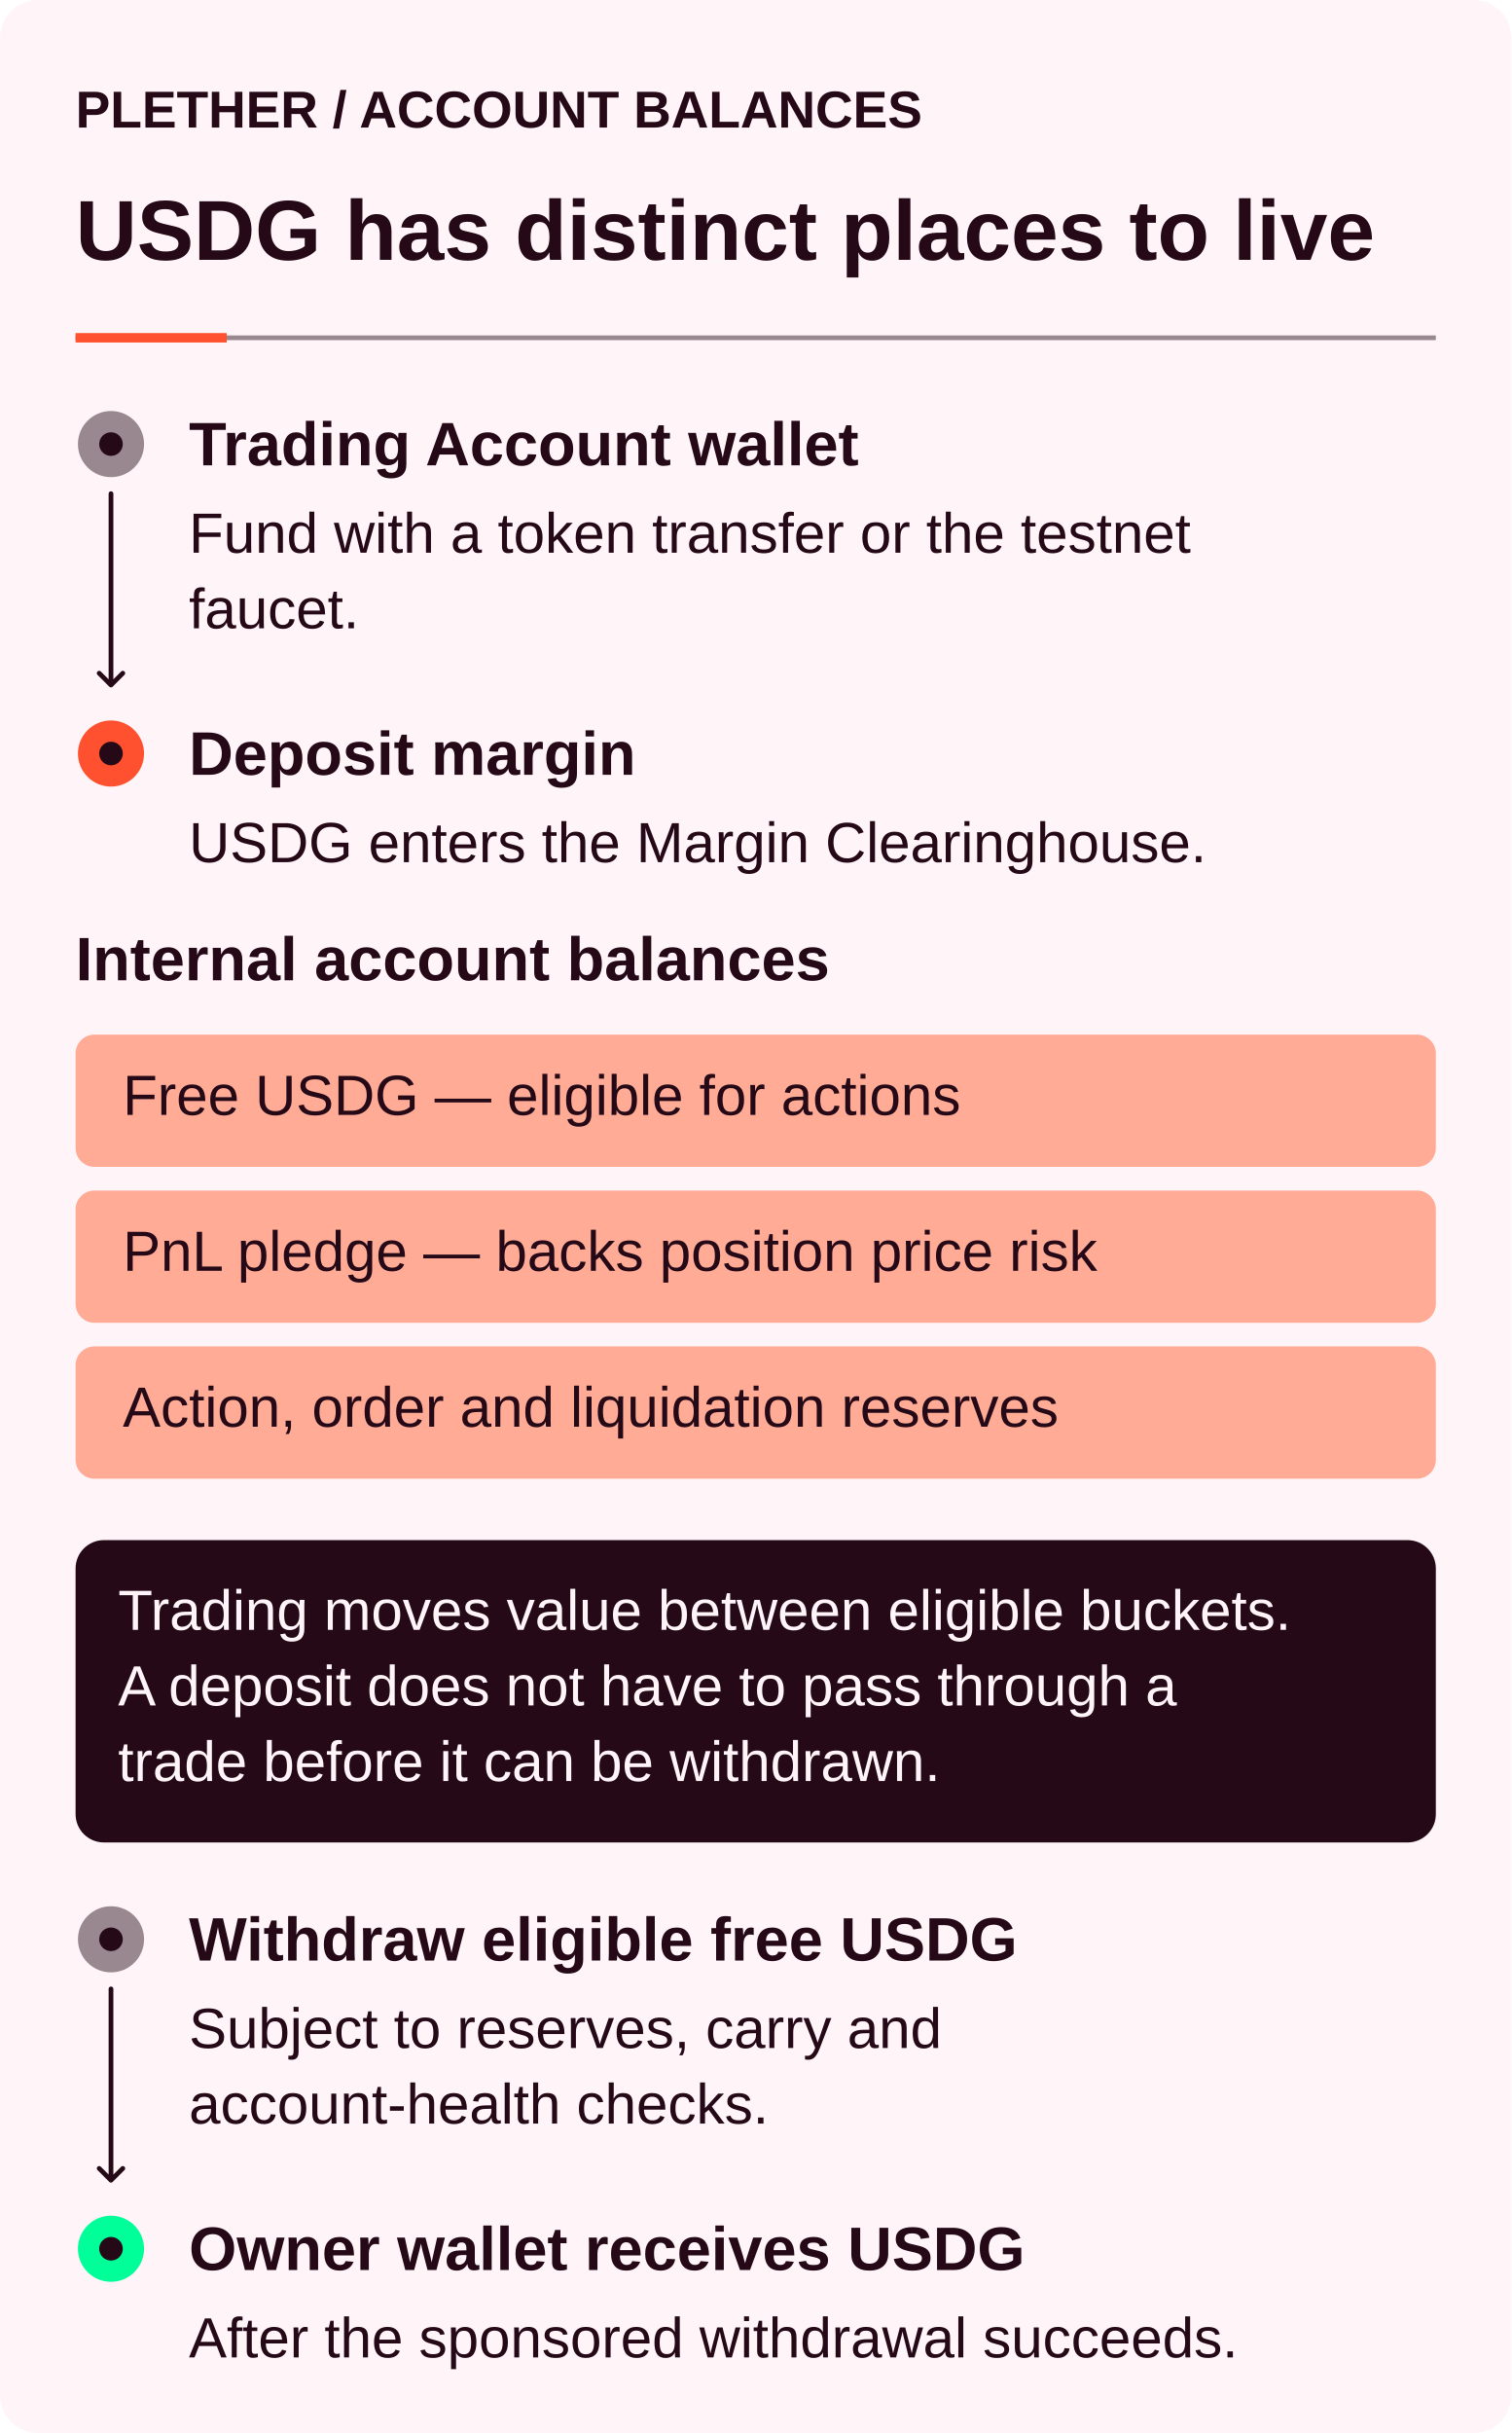
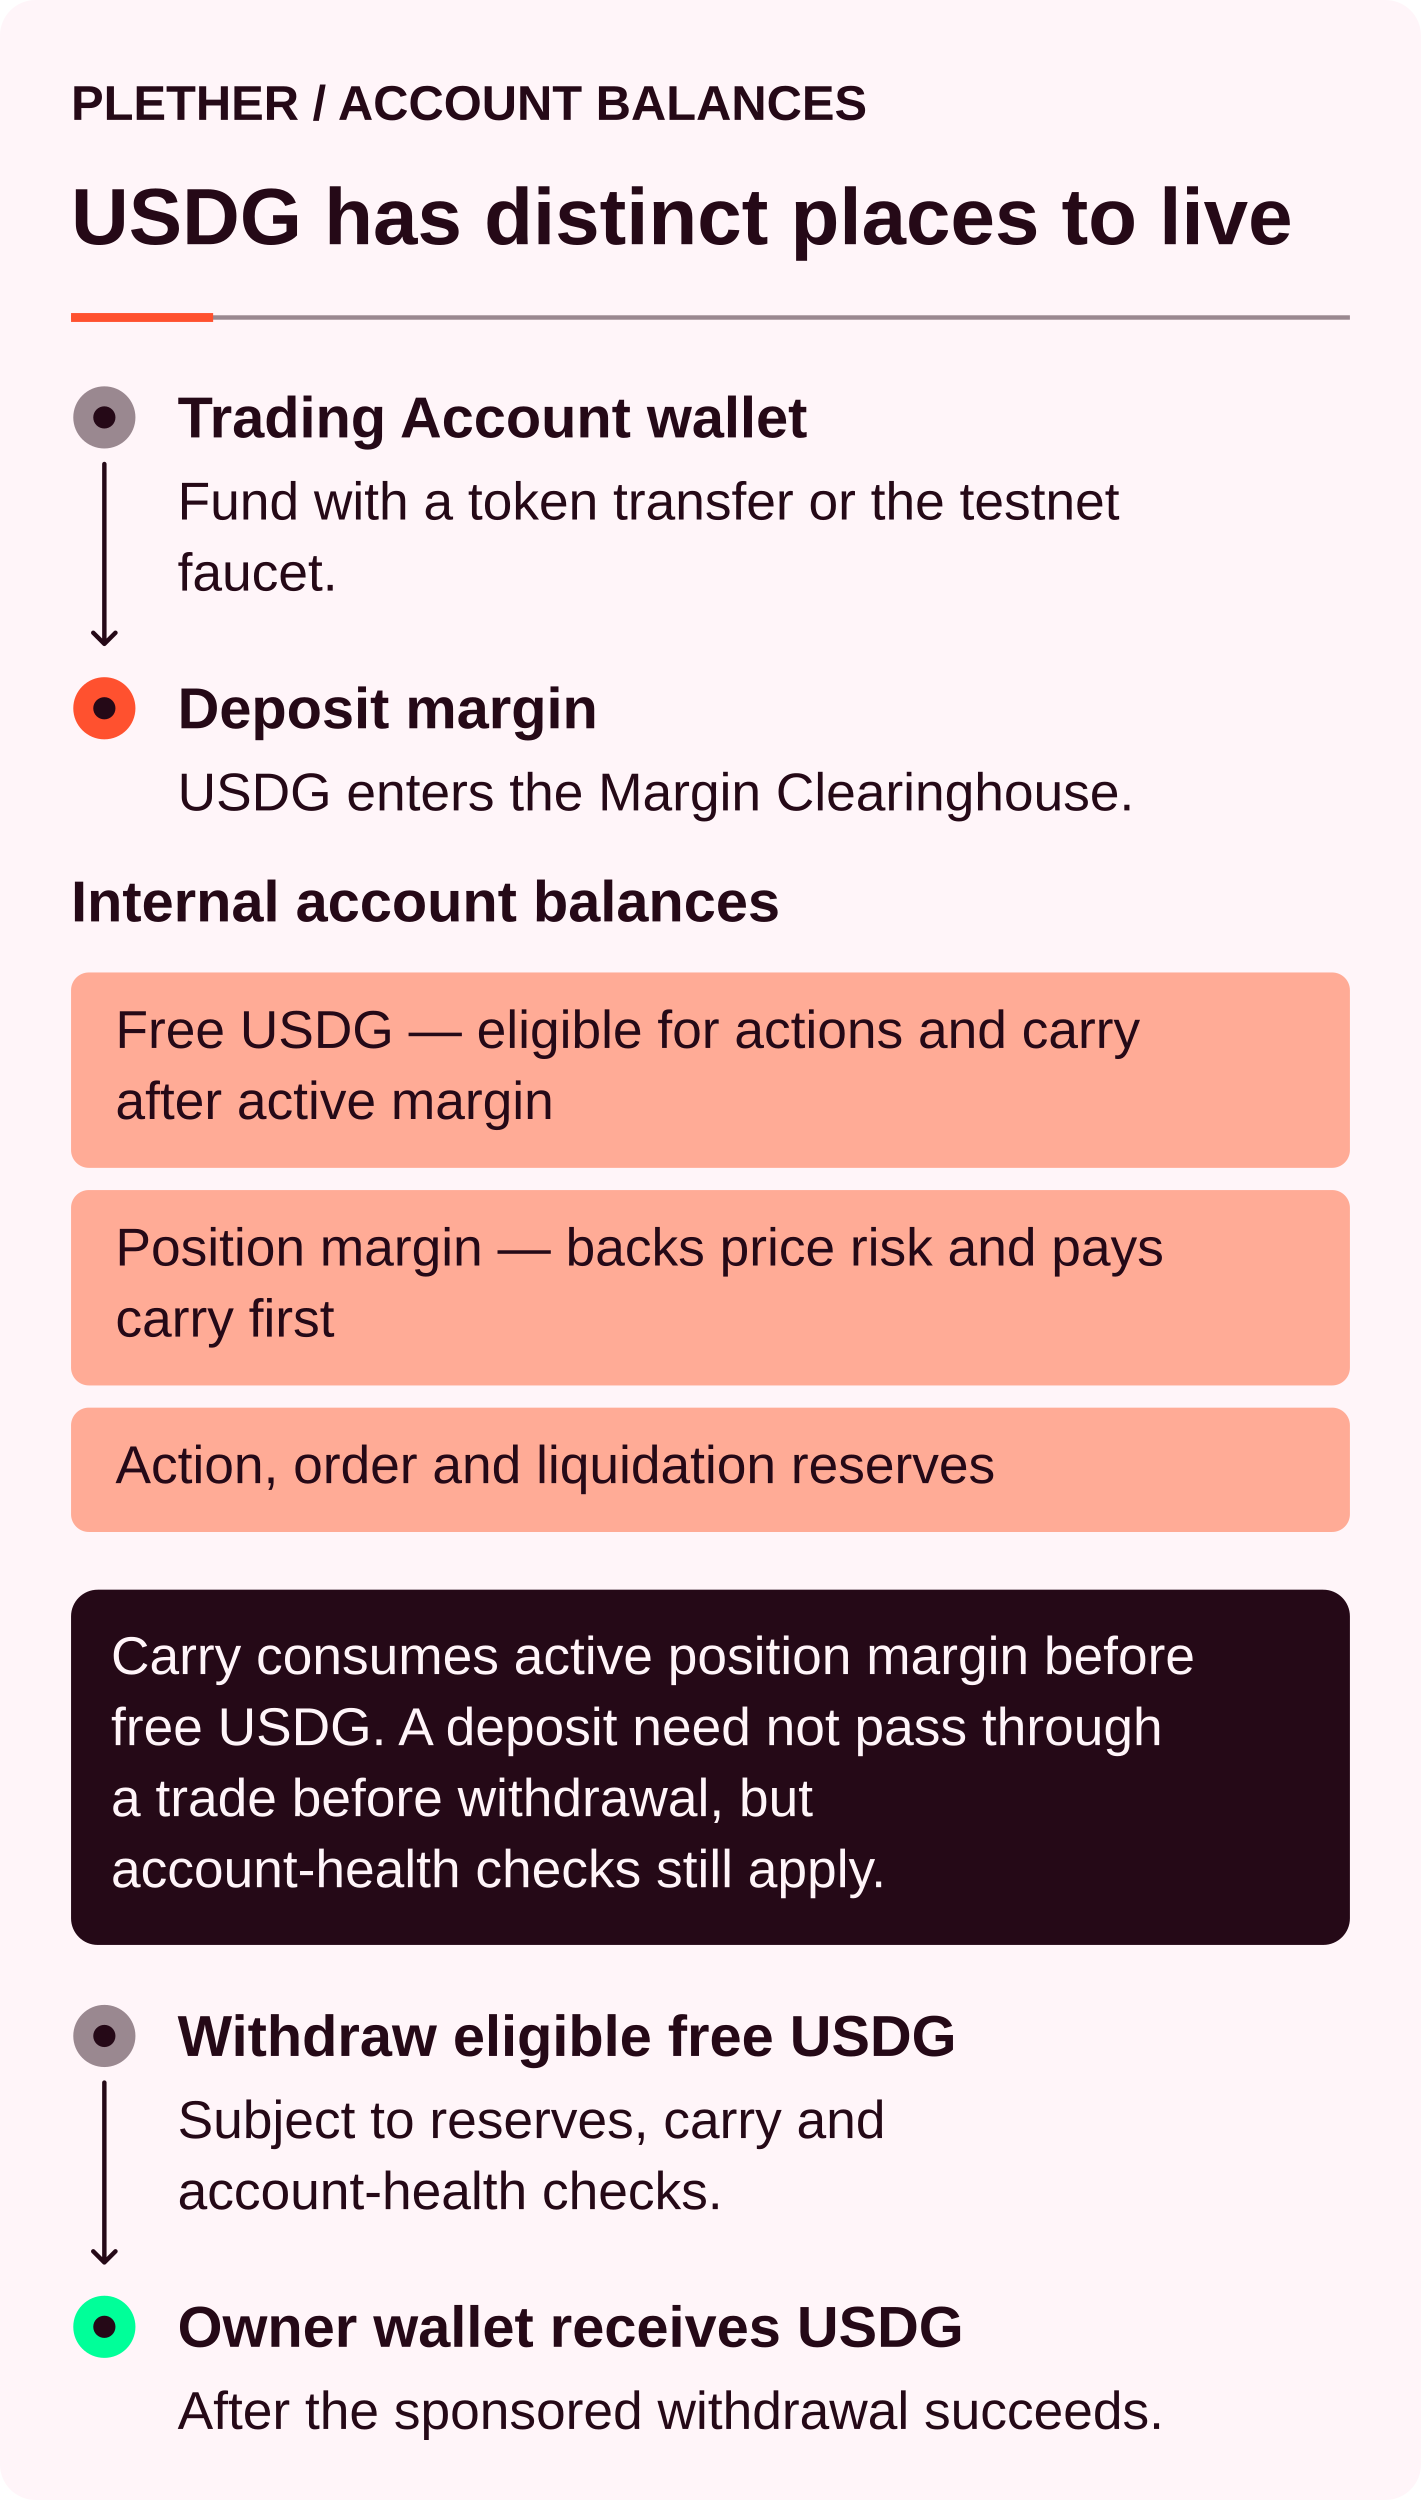
- <svg xmlns="http://www.w3.org/2000/svg" width="640" height="1030" viewBox="0 0 640 1030" role="img" aria-labelledby="usdg-account-flow-title usdg-account-flow-desc" focusable="false">
+ <svg xmlns="http://www.w3.org/2000/svg" width="640" height="1126" viewBox="0 0 640 1126" role="img" aria-labelledby="usdg-account-flow-title usdg-account-flow-desc" focusable="false">
  <style>text{font-family:Arial,Helvetica,sans-serif}</style>
-   <rect width="640" height="1030" rx="16" fill="#FFF5F9" />
+   <rect width="640" height="1126" rx="16" fill="#FFF5F9" />
  <text x="32" y="54" font-size="22" font-weight="700" fill="#250917" data-max-width="576">PLETHER / ACCOUNT BALANCES</text>
  <text x="32" y="110" font-size="36" font-weight="700" fill="#250917" data-max-width="576">USDG has distinct places to live</text>
  <path d="M32 143 L608 143" stroke="#9A8890" stroke-width="2" fill="none" />
  <path d="M32 143 h64" stroke="#FF512F" stroke-width="4" fill="none" />
  <circle cx="47" cy="188" r="14" fill="#9A8890" />
  <circle cx="47" cy="188" r="5" fill="#250917" />
  <text x="80" y="197" font-size="26" font-weight="700" fill="#250917" data-max-width="528">Trading Account wallet</text>
  <text x="80" y="234" font-size="24" font-weight="400" fill="#250917" data-max-width="528">Fund with a token transfer or the testnet</text>
  <text x="80" y="266" font-size="24" font-weight="400" fill="#250917" data-max-width="528">faucet.</text>
  <path d="M47 209 V290 m-5 -5 5 5 5 -5" stroke="#250917" stroke-width="2" stroke-linecap="round" stroke-linejoin="round" fill="none" />
  <circle cx="47" cy="319" r="14" fill="#FF512F" />
  <circle cx="47" cy="319" r="5" fill="#250917" />
  <text x="80" y="328" font-size="26" font-weight="700" fill="#250917" data-max-width="528">Deposit margin</text>
  <text x="80" y="365" font-size="24" font-weight="400" fill="#250917" data-max-width="528">USDG enters the Margin Clearinghouse.</text>
  <text x="32" y="415" font-size="26" font-weight="700" fill="#250917" data-max-width="576">Internal account balances</text>
-   <rect x="32" y="438" width="576" height="56" rx="8" fill="#FFAB96" stroke="none" />
-   <text x="52" y="472" font-size="24" font-weight="400" fill="#250917" data-max-width="536">Free USDG — eligible for actions</text>
-   <rect x="32" y="504" width="576" height="56" rx="8" fill="#FFAB96" stroke="none" />
-   <text x="52" y="538" font-size="24" font-weight="400" fill="#250917" data-max-width="536">PnL pledge — backs position price risk</text>
-   <rect x="32" y="570" width="576" height="56" rx="8" fill="#FFAB96" stroke="none" />
-   <text x="52" y="604" font-size="24" font-weight="400" fill="#250917" data-max-width="536">Action, order and liquidation reserves</text>
-   <rect x="32" y="652" width="576" height="128" rx="12" fill="#250917" stroke="none" />
-   <text x="50" y="690" font-size="24" font-weight="400" fill="#FFF5F9" data-max-width="540">Trading moves value between eligible buckets.</text>
-   <text x="50" y="722" font-size="24" font-weight="400" fill="#FFF5F9" data-max-width="540">A deposit does not have to pass through a</text>
-   <text x="50" y="754" font-size="24" font-weight="400" fill="#FFF5F9" data-max-width="540">trade before it can be withdrawn.</text>
-   <circle cx="47" cy="821" r="14" fill="#9A8890" />
-   <circle cx="47" cy="821" r="5" fill="#250917" />
-   <text x="80" y="830" font-size="26" font-weight="700" fill="#250917" data-max-width="528">Withdraw eligible free USDG</text>
-   <text x="80" y="867" font-size="24" font-weight="400" fill="#250917" data-max-width="528">Subject to reserves, carry and</text>
-   <text x="80" y="899" font-size="24" font-weight="400" fill="#250917" data-max-width="528">account-health checks.</text>
-   <path d="M47 842 V923 m-5 -5 5 5 5 -5" stroke="#250917" stroke-width="2" stroke-linecap="round" stroke-linejoin="round" fill="none" />
-   <circle cx="47" cy="952" r="14" fill="#00FF99" />
-   <circle cx="47" cy="952" r="5" fill="#250917" />
-   <text x="80" y="961" font-size="26" font-weight="700" fill="#250917" data-max-width="528">Owner wallet receives USDG</text>
-   <text x="80" y="998" font-size="24" font-weight="400" fill="#250917" data-max-width="528">After the sponsored withdrawal succeeds.</text>
+   <rect x="32" y="438" width="576" height="88" rx="8" fill="#FFAB96" stroke="none" />
+   <text x="52" y="472" font-size="24" font-weight="400" fill="#250917" data-max-width="536">Free USDG — eligible for actions and carry</text>
+   <text x="52" y="504" font-size="24" font-weight="400" fill="#250917" data-max-width="536">after active margin</text>
+   <rect x="32" y="536" width="576" height="88" rx="8" fill="#FFAB96" stroke="none" />
+   <text x="52" y="570" font-size="24" font-weight="400" fill="#250917" data-max-width="536">Position margin — backs price risk and pays</text>
+   <text x="52" y="602" font-size="24" font-weight="400" fill="#250917" data-max-width="536">carry first</text>
+   <rect x="32" y="634" width="576" height="56" rx="8" fill="#FFAB96" stroke="none" />
+   <text x="52" y="668" font-size="24" font-weight="400" fill="#250917" data-max-width="536">Action, order and liquidation reserves</text>
+   <rect x="32" y="716" width="576" height="160" rx="12" fill="#250917" stroke="none" />
+   <text x="50" y="754" font-size="24" font-weight="400" fill="#FFF5F9" data-max-width="540">Carry consumes active position margin before</text>
+   <text x="50" y="786" font-size="24" font-weight="400" fill="#FFF5F9" data-max-width="540">free USDG. A deposit need not pass through</text>
+   <text x="50" y="818" font-size="24" font-weight="400" fill="#FFF5F9" data-max-width="540">a trade before withdrawal, but</text>
+   <text x="50" y="850" font-size="24" font-weight="400" fill="#FFF5F9" data-max-width="540">account-health checks still apply.</text>
+   <circle cx="47" cy="917" r="14" fill="#9A8890" />
+   <circle cx="47" cy="917" r="5" fill="#250917" />
+   <text x="80" y="926" font-size="26" font-weight="700" fill="#250917" data-max-width="528">Withdraw eligible free USDG</text>
+   <text x="80" y="963" font-size="24" font-weight="400" fill="#250917" data-max-width="528">Subject to reserves, carry and</text>
+   <text x="80" y="995" font-size="24" font-weight="400" fill="#250917" data-max-width="528">account-health checks.</text>
+   <path d="M47 938 V1019 m-5 -5 5 5 5 -5" stroke="#250917" stroke-width="2" stroke-linecap="round" stroke-linejoin="round" fill="none" />
+   <circle cx="47" cy="1048" r="14" fill="#00FF99" />
+   <circle cx="47" cy="1048" r="5" fill="#250917" />
+   <text x="80" y="1057" font-size="26" font-weight="700" fill="#250917" data-max-width="528">Owner wallet receives USDG</text>
+   <text x="80" y="1094" font-size="24" font-weight="400" fill="#250917" data-max-width="528">After the sponsored withdrawal succeeds.</text>
</svg>
